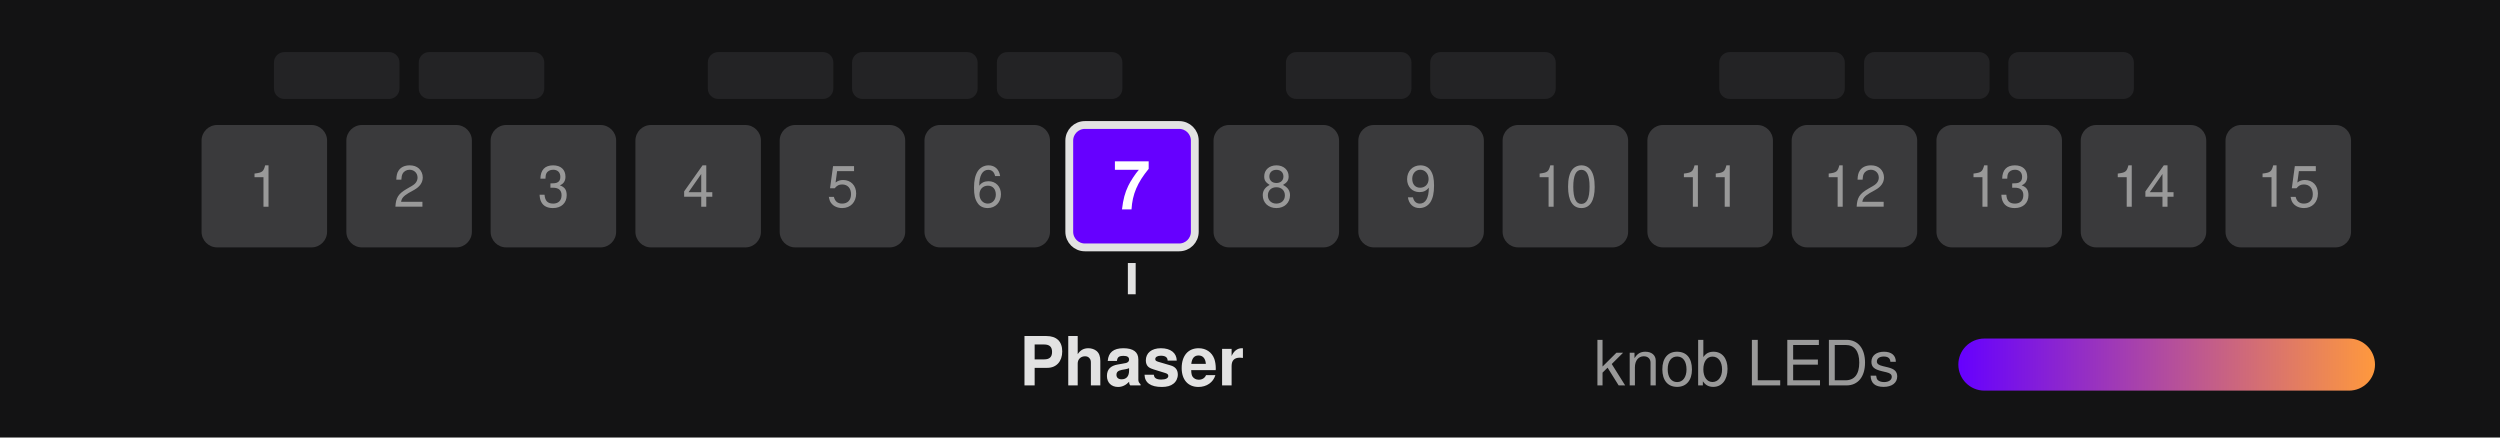
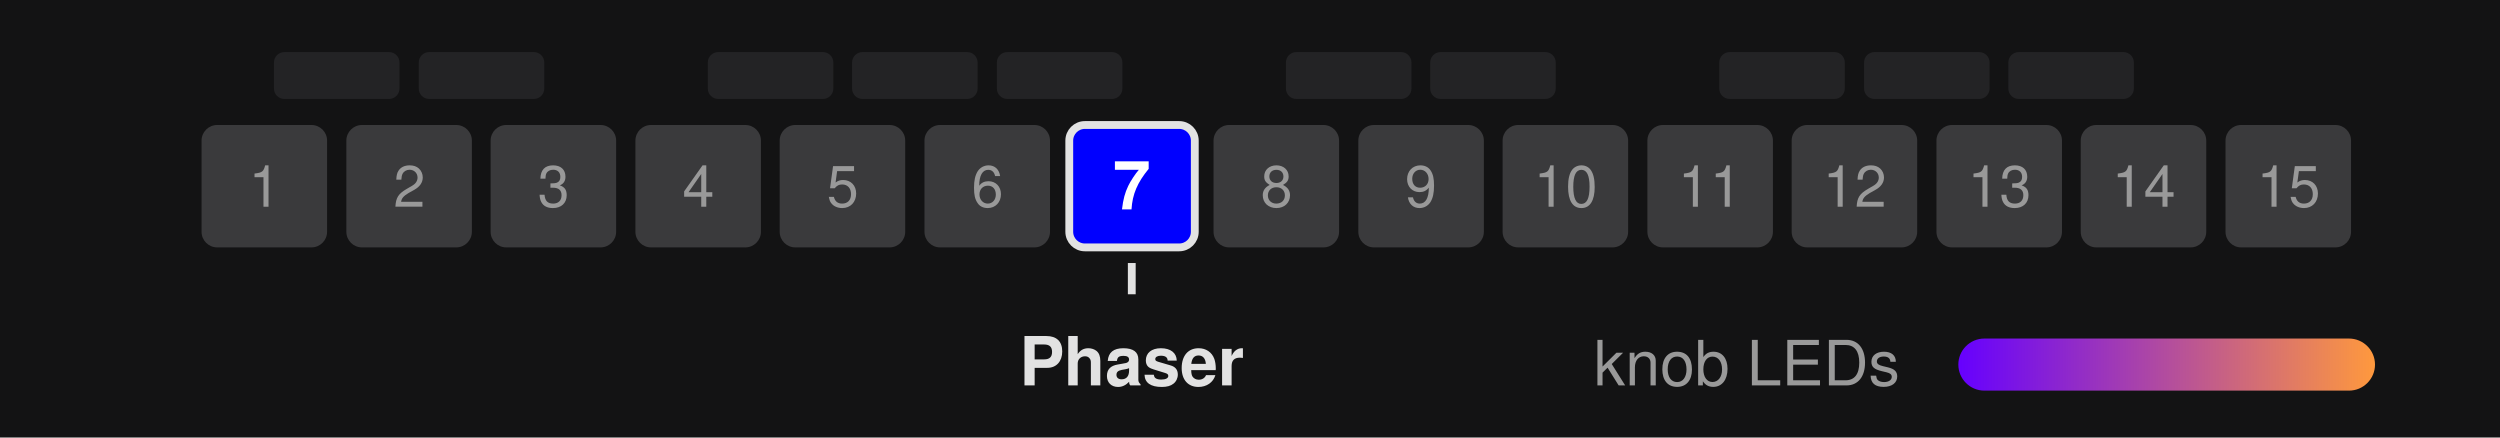
<svg xmlns="http://www.w3.org/2000/svg" viewBox="0 0 480 84" width="480" height="84" role="img" aria-labelledby="title desc">
  <style>svg{font-size:13px}text{font-family:'Hanken Grotesk', Helvetica, Arial, sans-serif;fill:#e2e2e2;text-anchor:middle}.as{text-anchor:start}.ae{text-anchor:end}.m{fill:#999999}.gt{fill:#131314}.b{fill:none;stroke:#e2e2e2;stroke-width:1.5}.ba{fill:none;stroke:#c4708a;stroke-width:2}.la{fill:none;stroke:#c4708a;stroke-width:2.5}.ls{fill:none;stroke:#e2e2e2;stroke-width:1.5}.lc{fill:none;stroke:#999999;stroke-width:1.5;stroke-dasharray:5 4}.da{fill:#c4708a}.ds{fill:#e2e2e2}.sw{stroke:#c4708a;stroke-width:2.5;stroke-linecap:round}.g{fill:#c4708a}.wk{fill:#e2e2e2;stroke:#131314;stroke-width:1}.dk{fill:#39393a;stroke:#e2e2e2;stroke-width:1.2}.sk{fill:#c4708a;stroke:#e2e2e2;stroke-width:1.2}.led{fill:none;stroke:#999999;stroke-width:1}</style>
  <defs>
    <marker id="ma" viewBox="0 0 10 10" refX="9" refY="5" markerWidth="9" markerHeight="9" markerUnits="userSpaceOnUse" orient="auto">
      <path d="M0,0L10,5L0,10z" fill="#c4708a" />
    </marker>
    <marker id="ms" viewBox="0 0 10 10" refX="9" refY="5" markerWidth="9" markerHeight="9" markerUnits="userSpaceOnUse" orient="auto">
      <path d="M0,0L10,5L0,10z" fill="#e2e2e2" />
    </marker>
    <marker id="mc" viewBox="0 0 10 10" refX="9" refY="5" markerWidth="9" markerHeight="9" markerUnits="userSpaceOnUse" orient="auto">
      <path d="M0,0L10,5L0,10z" fill="#999999" />
    </marker>
    <linearGradient id="k7">
      <stop offset="0" stop-color="#6600ff" />
      <stop offset="1" stop-color="#ff993d" />
    </linearGradient>
  </defs>
  <rect width="480" height="84" fill="#131314" />
  <rect x="52.6" y="10" width="24.1" height="9" rx="2" fill="#232325" />
  <rect x="80.4" y="10" width="24.1" height="9" rx="2" fill="#232325" />
  <rect x="135.9" y="10" width="24.1" height="9" rx="2" fill="#232325" />
  <rect x="163.6" y="10" width="24.1" height="9" rx="2" fill="#232325" />
  <rect x="191.4" y="10" width="24.1" height="9" rx="2" fill="#232325" />
  <rect x="246.9" y="10" width="24.1" height="9" rx="2" fill="#232325" />
  <rect x="274.6" y="10" width="24.1" height="9" rx="2" fill="#232325" />
  <rect x="330.1" y="10" width="24.1" height="9" rx="2" fill="#232325" />
  <rect x="357.9" y="10" width="24.1" height="9" rx="2" fill="#232325" />
  <rect x="385.6" y="10" width="24.1" height="9" rx="2" fill="#232325" />
  <rect x="38.7" y="24" width="24.1" height="23.5" rx="3" fill="#3a3a3c" />
  <text x="50.8" y="39.7" font-size="11" style="fill:#999999">1</text>
  <rect x="66.5" y="24" width="24.1" height="23.5" rx="3" fill="#3a3a3c" />
  <text x="78.6" y="39.7" font-size="11" style="fill:#999999">2</text>
  <rect x="94.2" y="24" width="24.1" height="23.5" rx="3" fill="#3a3a3c" />
  <text x="106.3" y="39.7" font-size="11" style="fill:#999999">3</text>
  <rect x="122" y="24" width="24.1" height="23.5" rx="3" fill="#3a3a3c" />
  <text x="134.1" y="39.7" font-size="11" style="fill:#999999">4</text>
  <rect x="149.7" y="24" width="24.1" height="23.5" rx="3" fill="#3a3a3c" />
  <text x="161.8" y="39.7" font-size="11" style="fill:#999999">5</text>
  <rect x="177.5" y="24" width="24.1" height="23.5" rx="3" fill="#3a3a3c" />
  <text x="189.6" y="39.7" font-size="11" style="fill:#999999">6</text>
-   <rect x="205.3" y="24" width="24.1" height="23.5" rx="3" fill="#6600ff" stroke="#e2e2e2" stroke-width="1.5" />
+   <rect x="205.3" y="24" width="24.1" height="23.5" rx="3" fill="#0000ff" stroke="#e2e2e2" stroke-width="1.5" />
  <text x="217.3" y="40.2" font-size="13" font-weight="bold" style="fill:#ffffff">7</text>
  <rect x="233" y="24" width="24.1" height="23.5" rx="3" fill="#3a3a3c" />
  <text x="245.1" y="39.7" font-size="11" style="fill:#999999">8</text>
  <rect x="260.8" y="24" width="24.1" height="23.5" rx="3" fill="#3a3a3c" />
  <text x="272.8" y="39.7" font-size="11" style="fill:#999999">9</text>
  <rect x="288.5" y="24" width="24.1" height="23.5" rx="3" fill="#3a3a3c" />
  <text x="300.6" y="39.7" font-size="11" style="fill:#999999">10</text>
  <rect x="316.3" y="24" width="24.1" height="23.5" rx="3" fill="#3a3a3c" />
  <text x="328.3" y="39.7" font-size="11" style="fill:#999999">11</text>
  <rect x="344" y="24" width="24.1" height="23.5" rx="3" fill="#3a3a3c" />
  <text x="356.1" y="39.7" font-size="11" style="fill:#999999">12</text>
  <rect x="371.8" y="24" width="24.1" height="23.5" rx="3" fill="#3a3a3c" />
  <text x="383.9" y="39.7" font-size="11" style="fill:#999999">13</text>
  <rect x="399.5" y="24" width="24.1" height="23.5" rx="3" fill="#3a3a3c" />
  <text x="411.6" y="39.7" font-size="11" style="fill:#999999">14</text>
  <rect x="427.3" y="24" width="24.1" height="23.5" rx="3" fill="#3a3a3c" />
  <text x="439.4" y="39.7" font-size="11" style="fill:#999999">15</text>
  <text x="217.3" y="74" class="t" font-weight="bold">Phaser</text>
  <path d="M217.3,50.5v6" stroke="#e2e2e2" stroke-width="1.5" />
  <text x="306" y="74" class="m as" font-size="12">knob LEDs</text>
  <rect x="376" y="65" width="80" height="10" rx="5" fill="url(#k7)" />
</svg>
